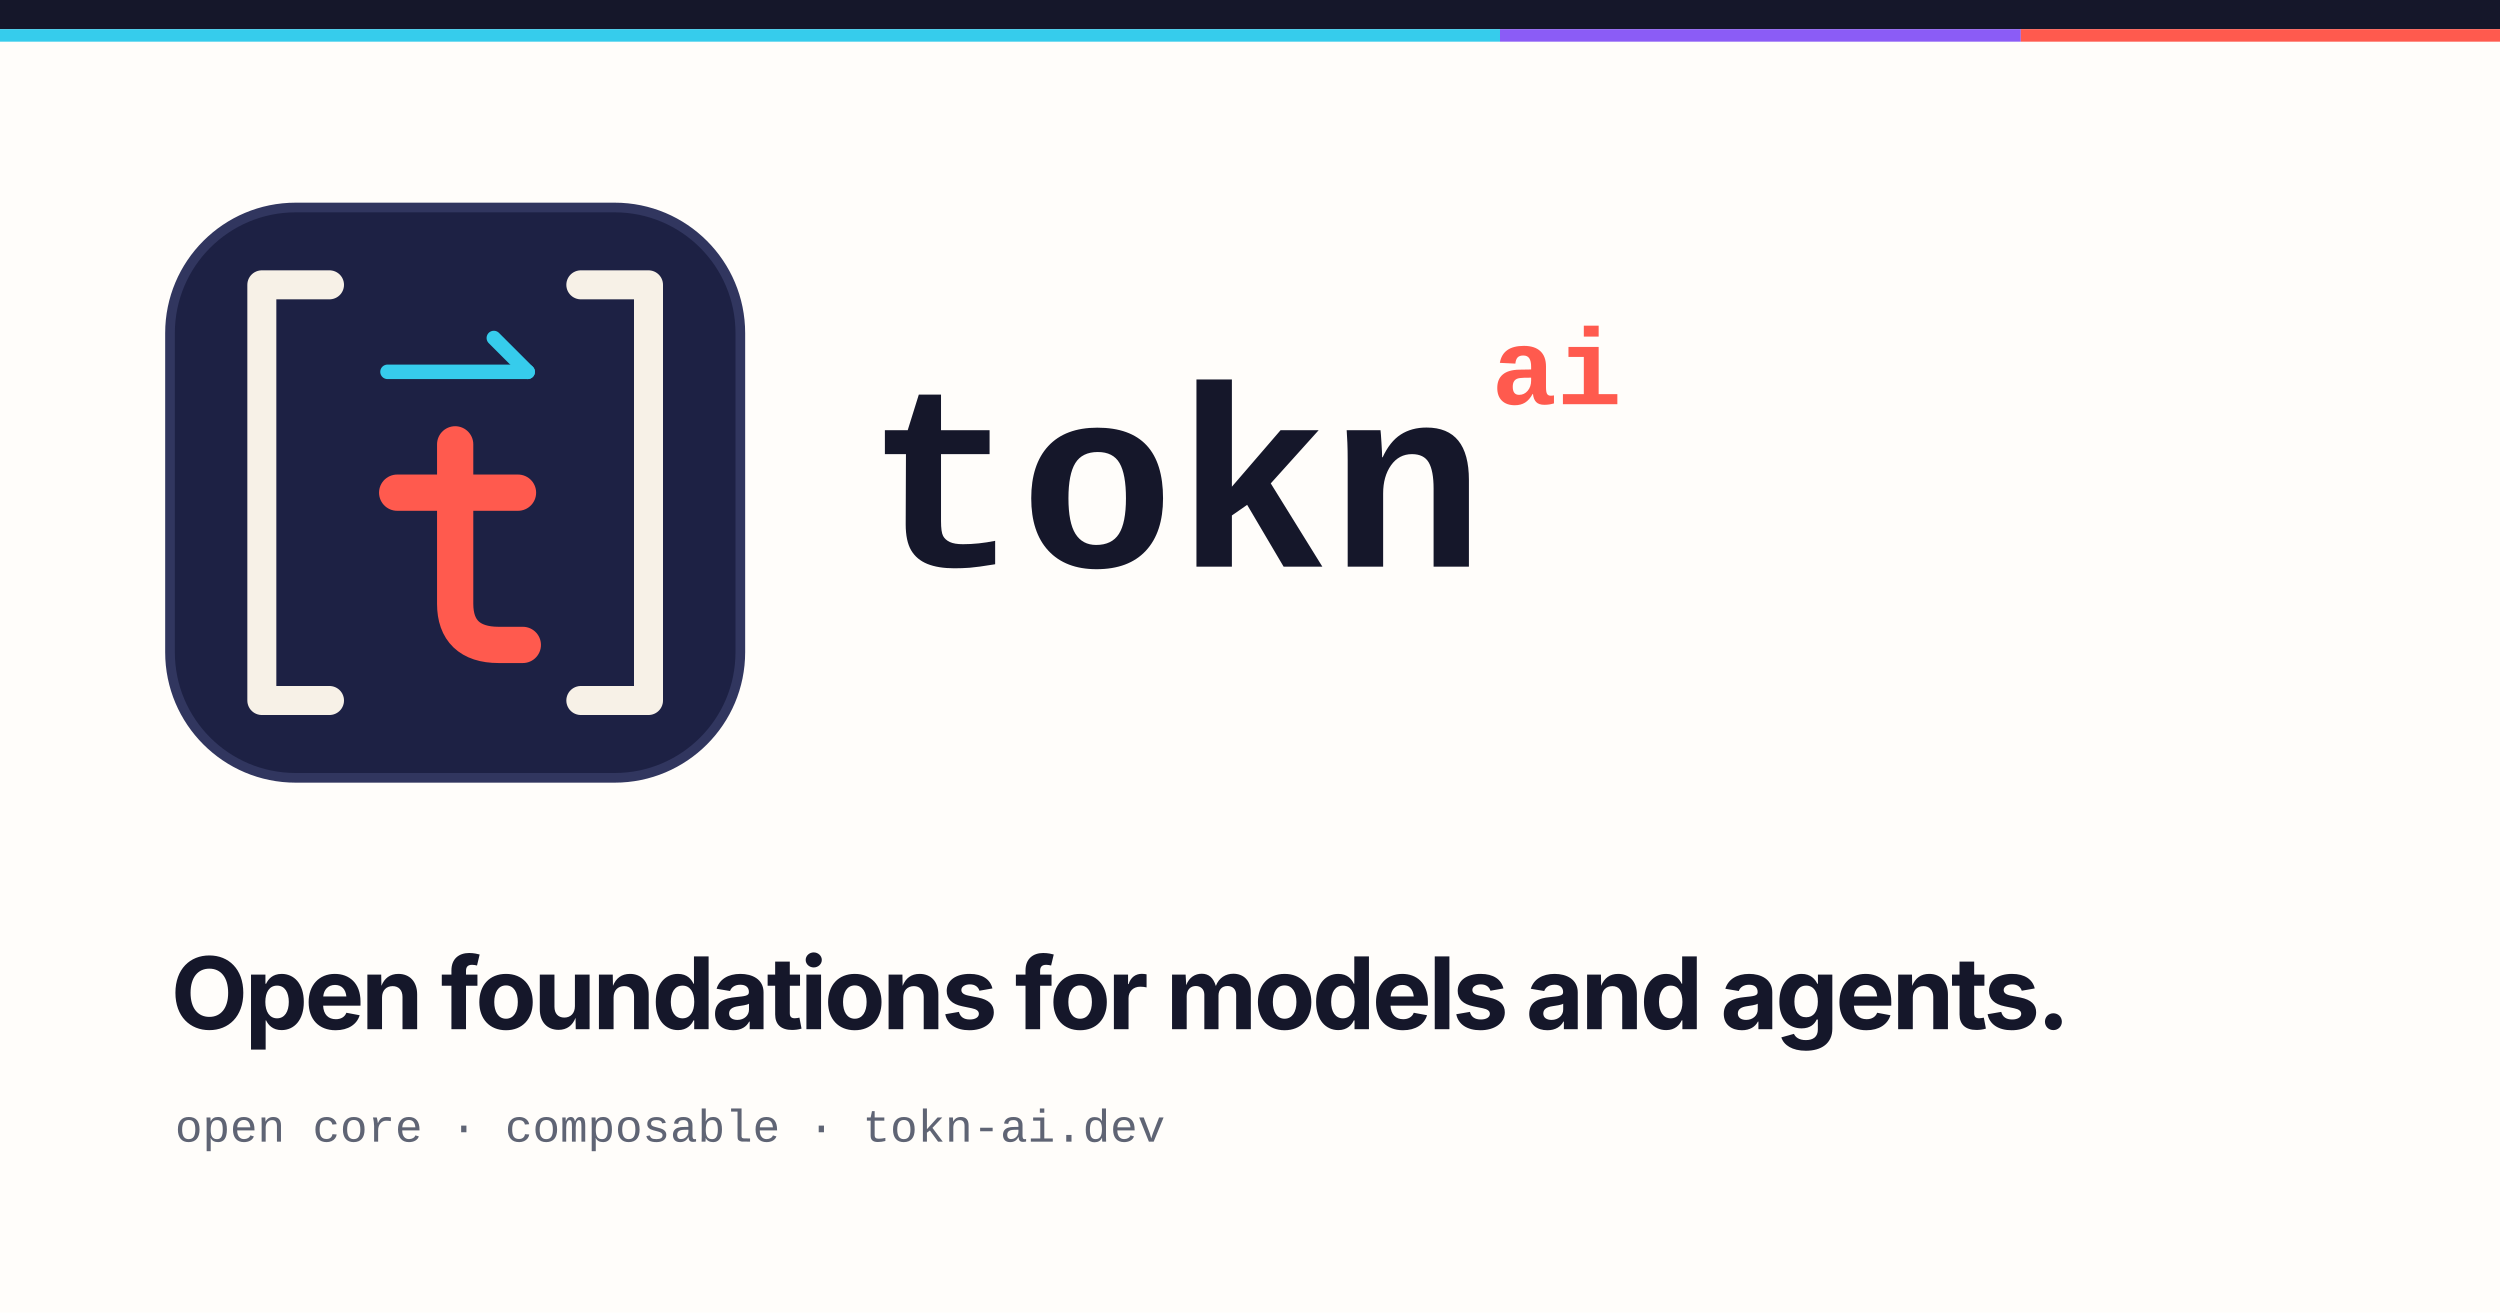
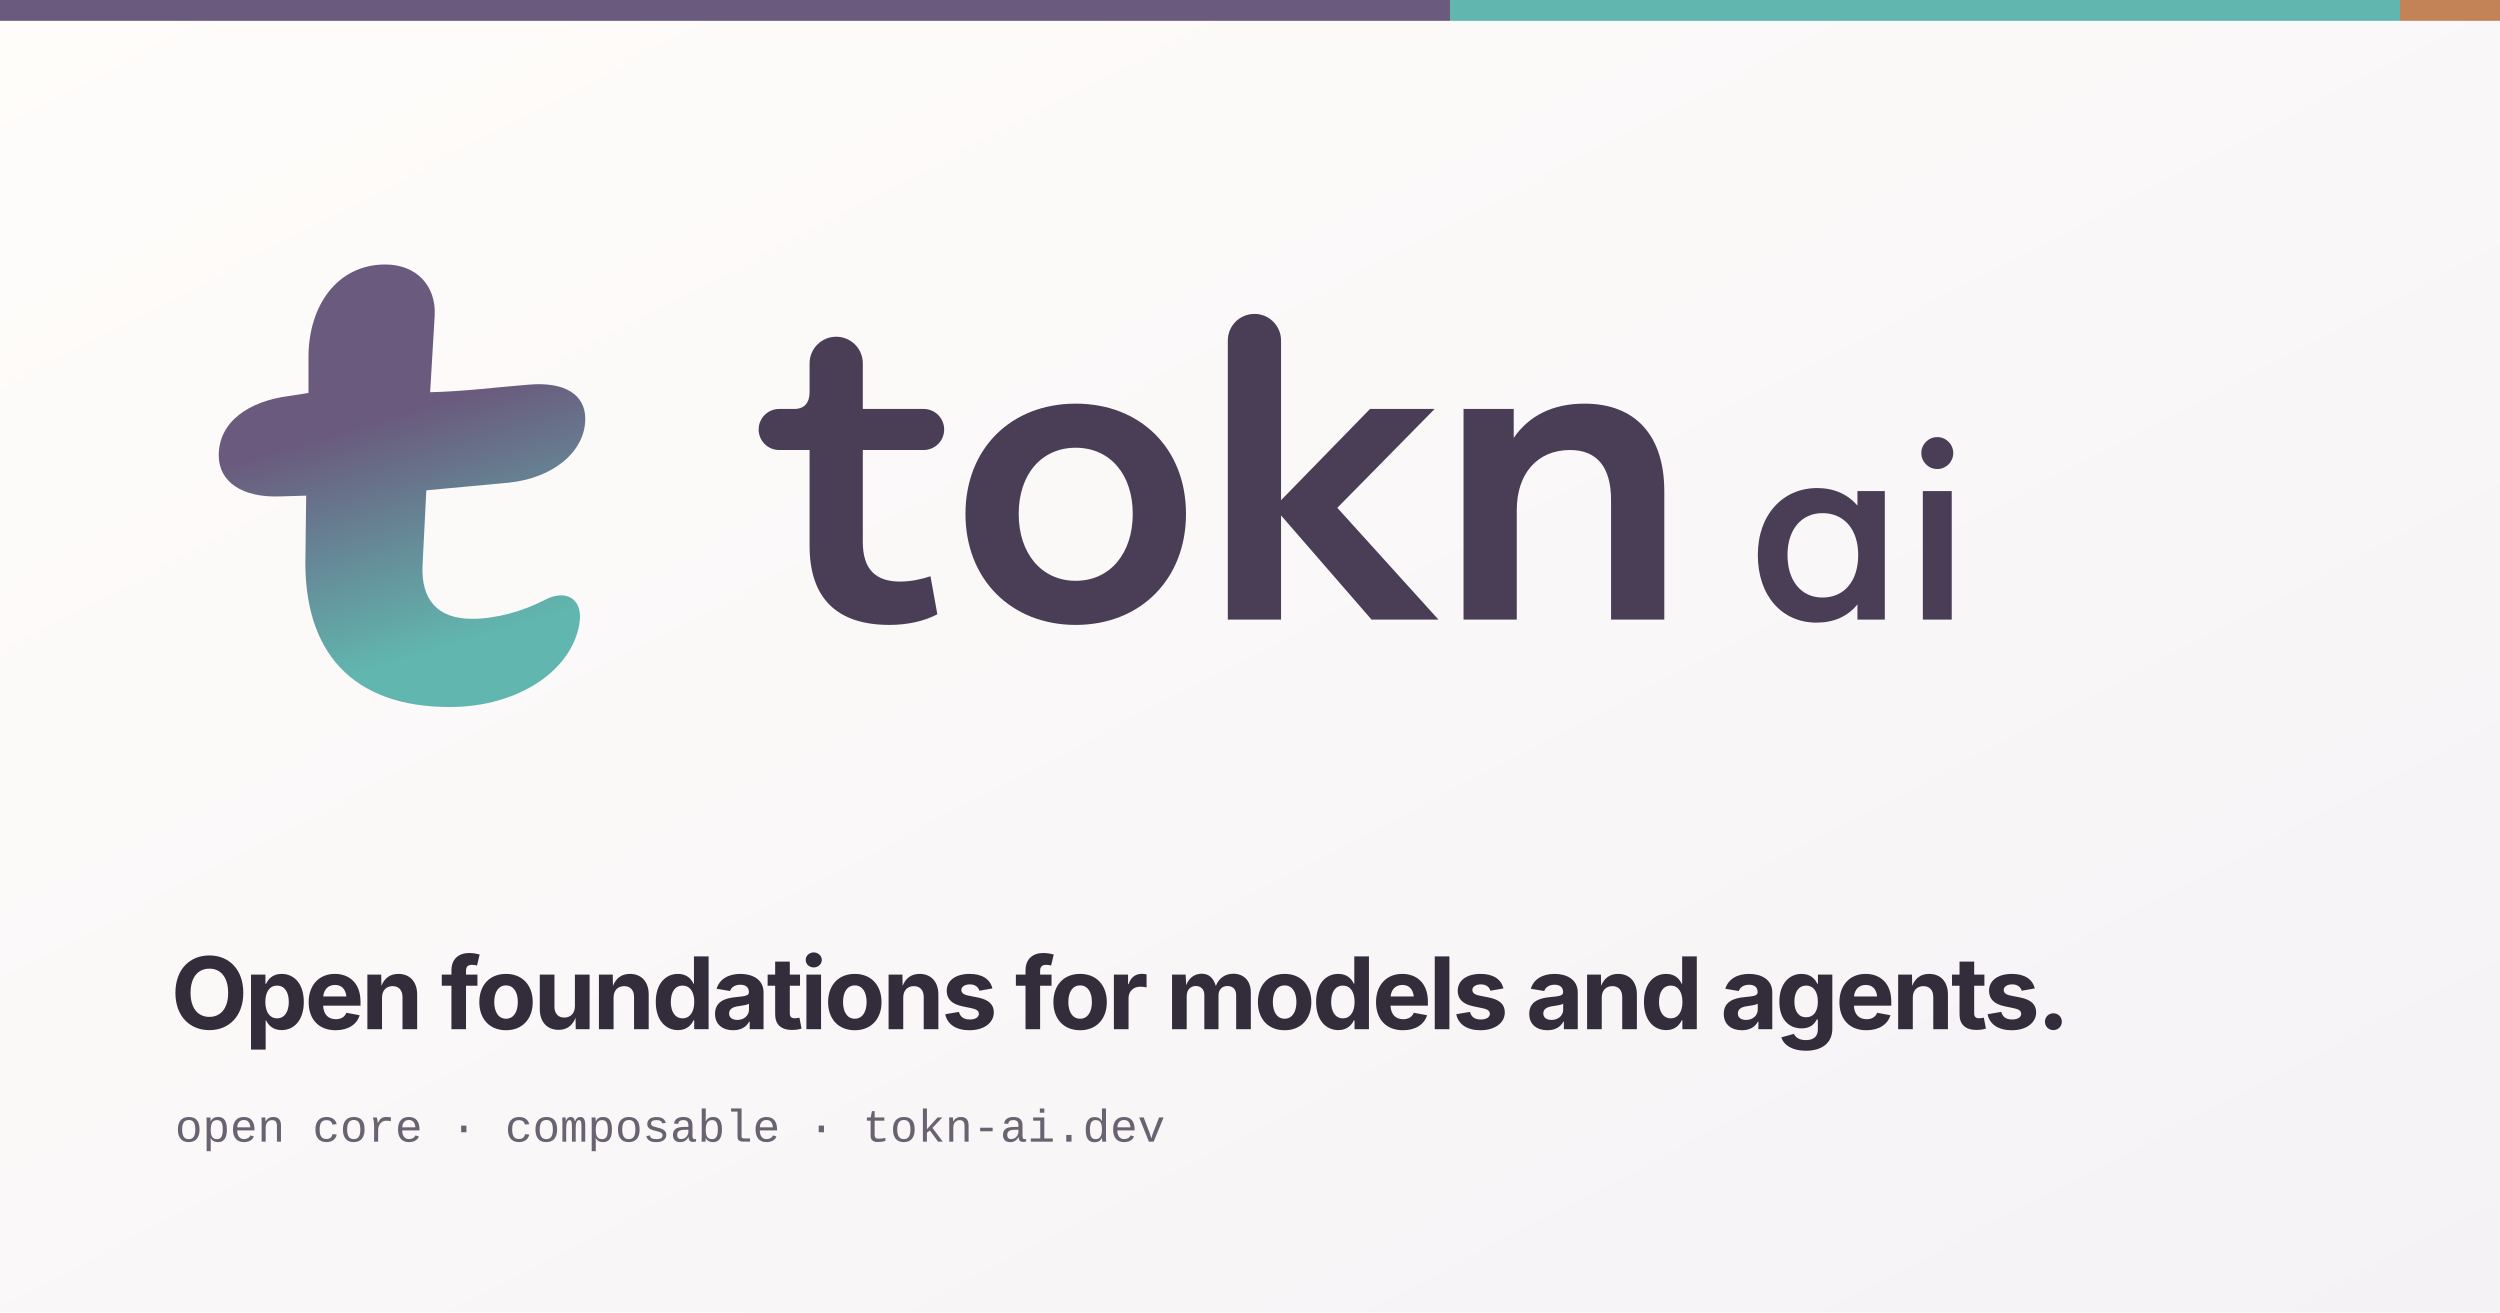
<svg xmlns="http://www.w3.org/2000/svg" viewBox="0 0 1200 630">
  <defs>
-     <linearGradient id="background" x1="0" y1="0" x2="1200" y2="630">
+     <linearGradient id="background" x1="0" y1="0" x2="1" y2="1">
      <stop offset="0" stop-color="#fffdfa" />
-       <stop offset="1" stop-color="#f1f0ff" />
-     </linearGradient>
-     <linearGradient id="tile" x1="90" y1="105" x2="350" y2="365">
-       <stop offset="0" stop-color="#1d2144" />
-       <stop offset="1" stop-color="#0b1024" />
+       <stop offset="1" stop-color="#f5f2f6" />
    </linearGradient>
  </defs>
  <rect width="1200" height="630" fill="url(#background)" />
-   <path d="M0 0H1200V14H0Z" fill="#15172a" />
-   <path d="M0 14H720V20H0Z" fill="#36ccec" />
-   <path d="M720 14H970V20H720Z" fill="#8b5cf6" />
-   <path d="M970 14H1200V20H970Z" fill="#ff5a4e" />
-   <g transform="translate(70 88) scale(1.16)">
-     <rect x="10" y="10" width="236" height="236" rx="52" fill="url(#tile)" stroke="#31365f" stroke-width="4" />
-     <g fill="none" stroke-linecap="round" stroke-linejoin="round">
-       <path d="M76 42H48V214H76" stroke="#f7f1e7" stroke-width="12" />
-       <path d="M180 42H208V214H180" stroke="#f7f1e7" stroke-width="12" />
-       <path d="M100 78H158" stroke="#36ccec" stroke-width="6" />
-       <path d="m144 64 14 14" stroke="#36ccec" stroke-width="6" />
-       <path d="M128 108V174c0 11 6 17 18 17h10" stroke="#ff5a4e" stroke-width="15" />
-       <path d="M104 128H154" stroke="#ff5a4e" stroke-width="15" />
+   <path d="M0 0h696v10H0Z" fill="#6a5a7d" />
+   <path d="M696 0h456v10H696Z" fill="#61b6af" />
+   <path d="M1152 0h48v10h-48Z" fill="#c48257" />
+   <g transform="translate(82 116) scale(3.65)">
+     <defs>
+       <linearGradient id="logo-ink" gradientUnits="userSpaceOnUse" x1="25" y1="24" x2="34" y2="54">
+         <stop offset="0" stop-color="#6a5a7d" />
+         <stop offset="1" stop-color="#61b6af" />
+       </linearGradient>
+     </defs>
+     <path fill="url(#logo-ink)" d="M18.1 15.2C18.1 8.4 21.9 3 28.2 3c4.1 0 6.7 2.8 6.5 6.7l-.6 10.1            c4.5-.1 9.1-.7 13-1 4.7-.4 7.4 1.3 7.4 4.5 0 4.3-4.2 7.8-10.1 8.4l-10.8 1            -.5 9.9c-.2 4.5 2 7 6.5 7 3.2 0 6.7-1 9.6-2.5 2.7-1.4 4.8-.2 4.6 2.6            -.7 6.6-8.1 11.5-17.1 11.5-12.8 0-19.3-7.2-19-19.8l.1-8-3.4.1            c-5 .2-8.1-1.9-8.1-5.4 0-4.4 3.9-7.1 9.2-7.8l2.6-.4Z" />
+     <g fill="#493e55">
+       <path d="M84 16a3.5 3.5 0 0 1 7 0v6h8a2.7 2.7 0 0 1 0 5.4h-8v12.1                c0 3.6 1.7 5.2 4.9 5.2 1.4 0 2.8-.3 4-.7l.9 5                c-1.7.9-3.9 1.4-6.3 1.4C87.6 50.4 84 46.9 84 40V27.4h-4                a2.7 2.7 0 0 1 0-5.4h2c1.3 0 2-.8 2-2.2Z" />
+       <path fill-rule="evenodd" d="M119 21.3c8.5 0 14.5 5.9 14.5 14.5s-6 14.6-14.5 14.6-14.5-6-14.5-14.6                6-14.5 14.5-14.5Zm0 5.8c-4.5 0-7.5 3.5-7.5 8.7s3 8.8 7.5 8.8                7.5-3.6 7.5-8.8-3-8.7-7.5-8.7Z" />
+       <path d="M139 13a3.5 3.5 0 0 1 7 0v21l11.7-12h8.5l-12.8 13 13.3 14.7h-8.8L146 36v13.7h-7Z" />
+       <path d="M170 22h6.6v3.8c2-2.9 5.1-4.5 9.3-4.5 6.8 0 10.5 4.3 10.5 11.5v16.9h-7V34                c0-4.3-1.8-6.6-5.4-6.6-4.3 0-7 3.1-7 7.9v14.4h-7Z" />
+       <path fill-rule="evenodd" d="M216.5 32.4c2.2 0 4 .8 5.3 2.3v-1.9h3.6v16.9h-3.6v-2c-1.3 1.6-3.1 2.4-5.4 2.4                -4.5 0-7.7-3.5-7.7-8.9 0-5.3 3.3-8.8 7.8-8.8Zm.7 3.3c-2.8 0-4.6 2.2-4.6 5.5                0 3.4 1.8 5.6 4.6 5.6 2.9 0 4.7-2.2 4.7-5.6 0-3.3-1.8-5.5-4.7-5.5Z" />
+       <path d="M230.4 32.8h3.8v16.9h-3.8Z" />
+       <circle cx="232.3" cy="27.8" r="2.1" />
    </g>
  </g>
-   <g font-family="Menlo, Consolas, 'Liberation Mono', monospace" font-weight="700">
-     <text x="415" y="272" fill="#15172a" font-size="124">tokn</text>
-     <text x="716" y="194" fill="#ff5a4e" font-size="52">ai</text>
-   </g>
-   <text x="82" y="494" fill="#15172a" font-family="Inter, Arial, sans-serif" font-size="48" font-weight="650" letter-spacing="-1.5">
+   <text x="82" y="494" fill="#332d3b" font-family="Inter, Arial, sans-serif" font-size="48" font-weight="650" letter-spacing="-1.5">
    Open foundations for models and agents.
  </text>
-   <text x="84" y="548" fill="#5f6474" font-family="Menlo, Consolas, 'Liberation Mono', monospace" font-size="22">
+   <text x="84" y="548" fill="#696271" font-family="Menlo, Consolas, 'Liberation Mono', monospace" font-size="22">
    open core · composable · tokn-ai.dev
  </text>
</svg>
